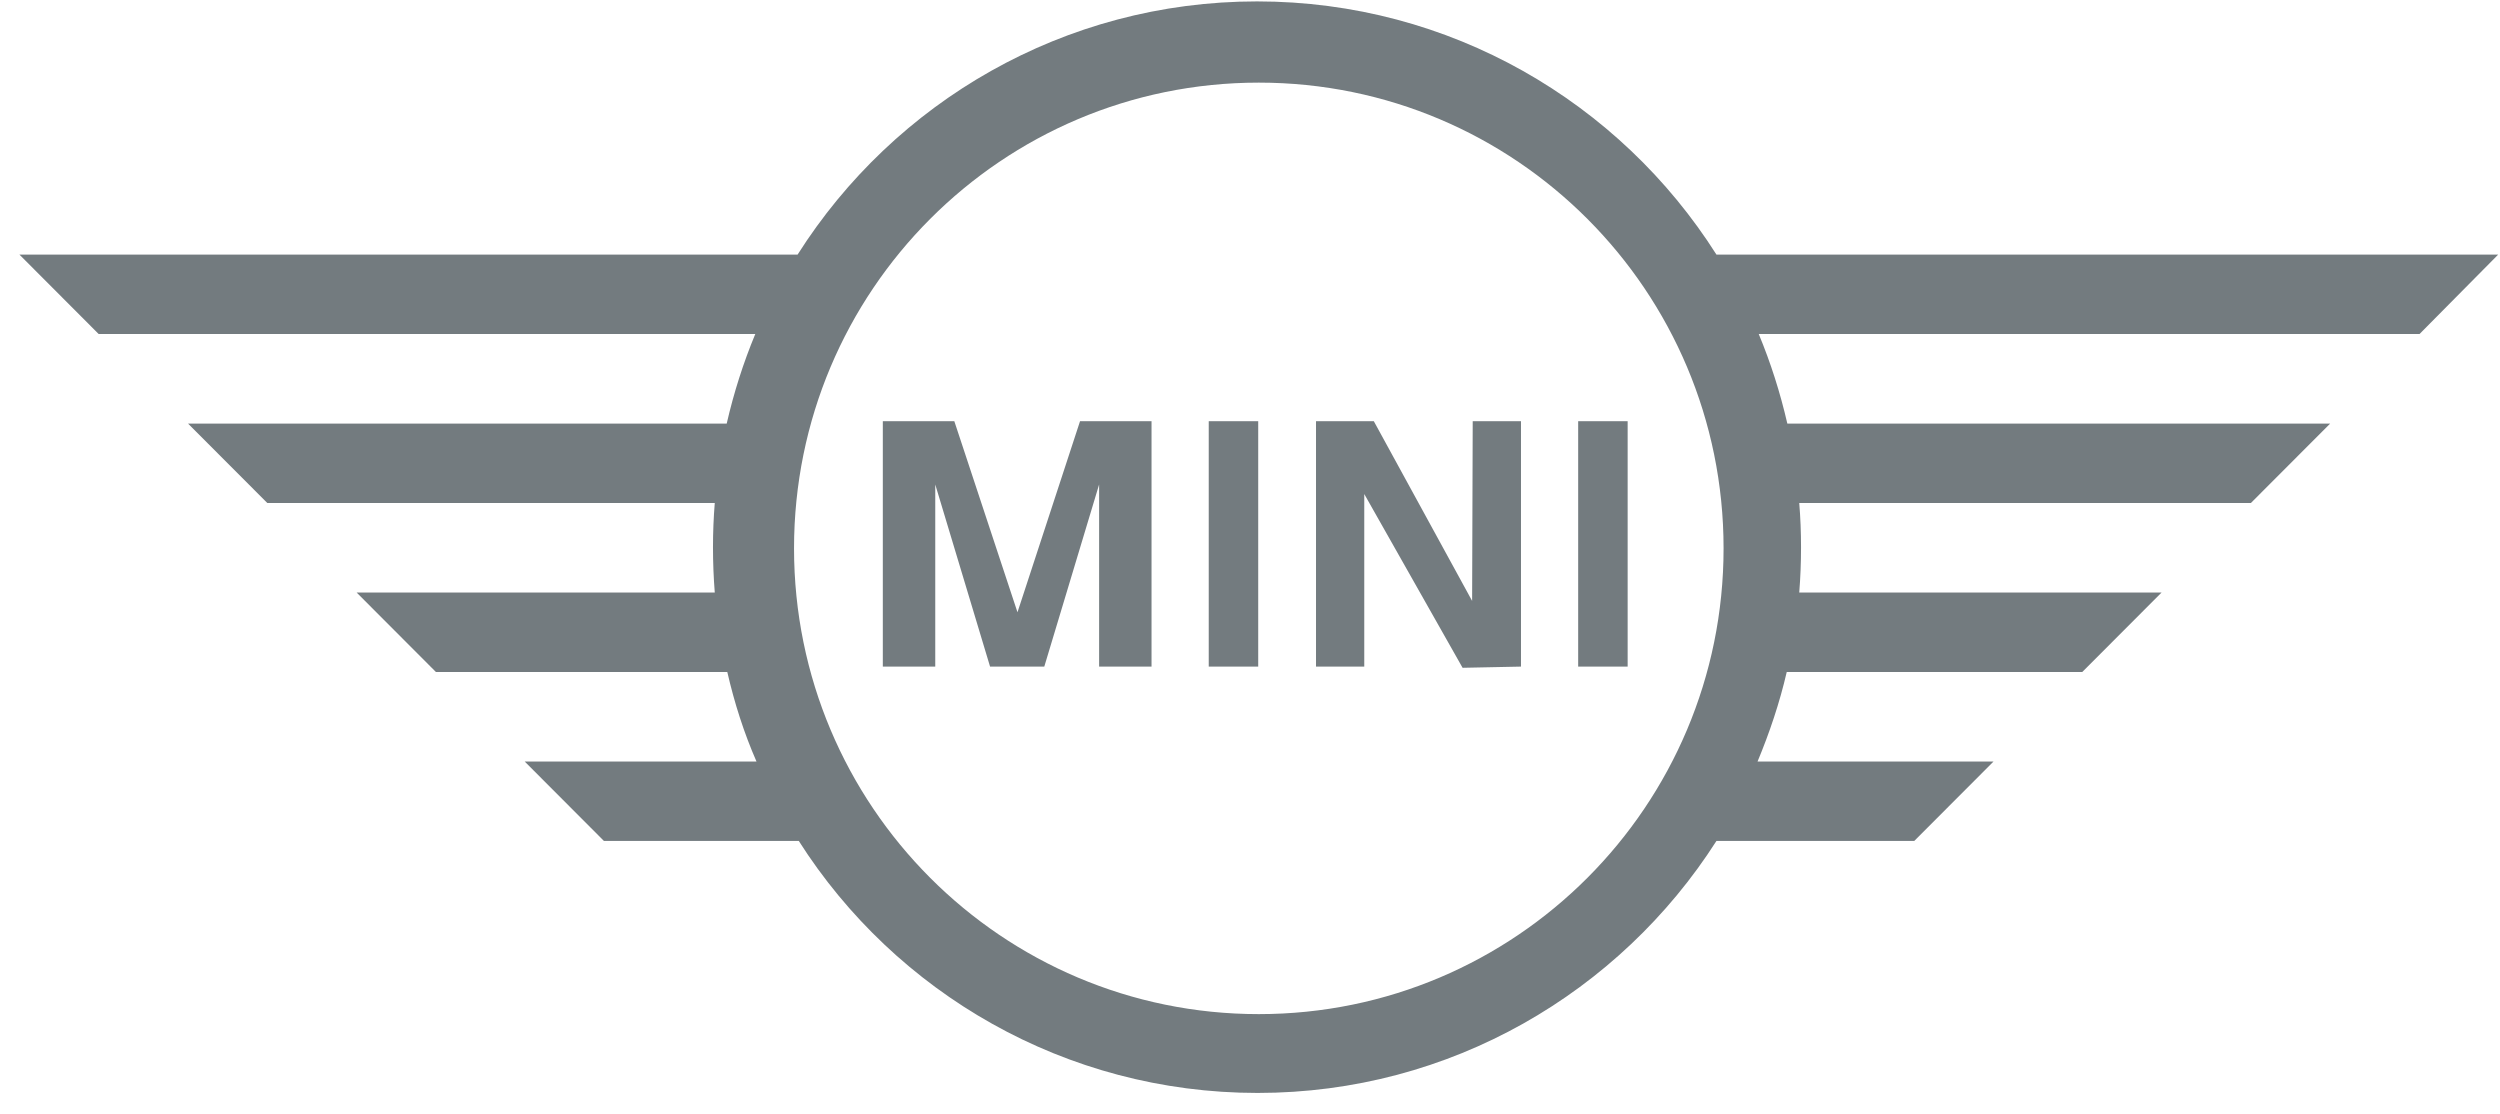
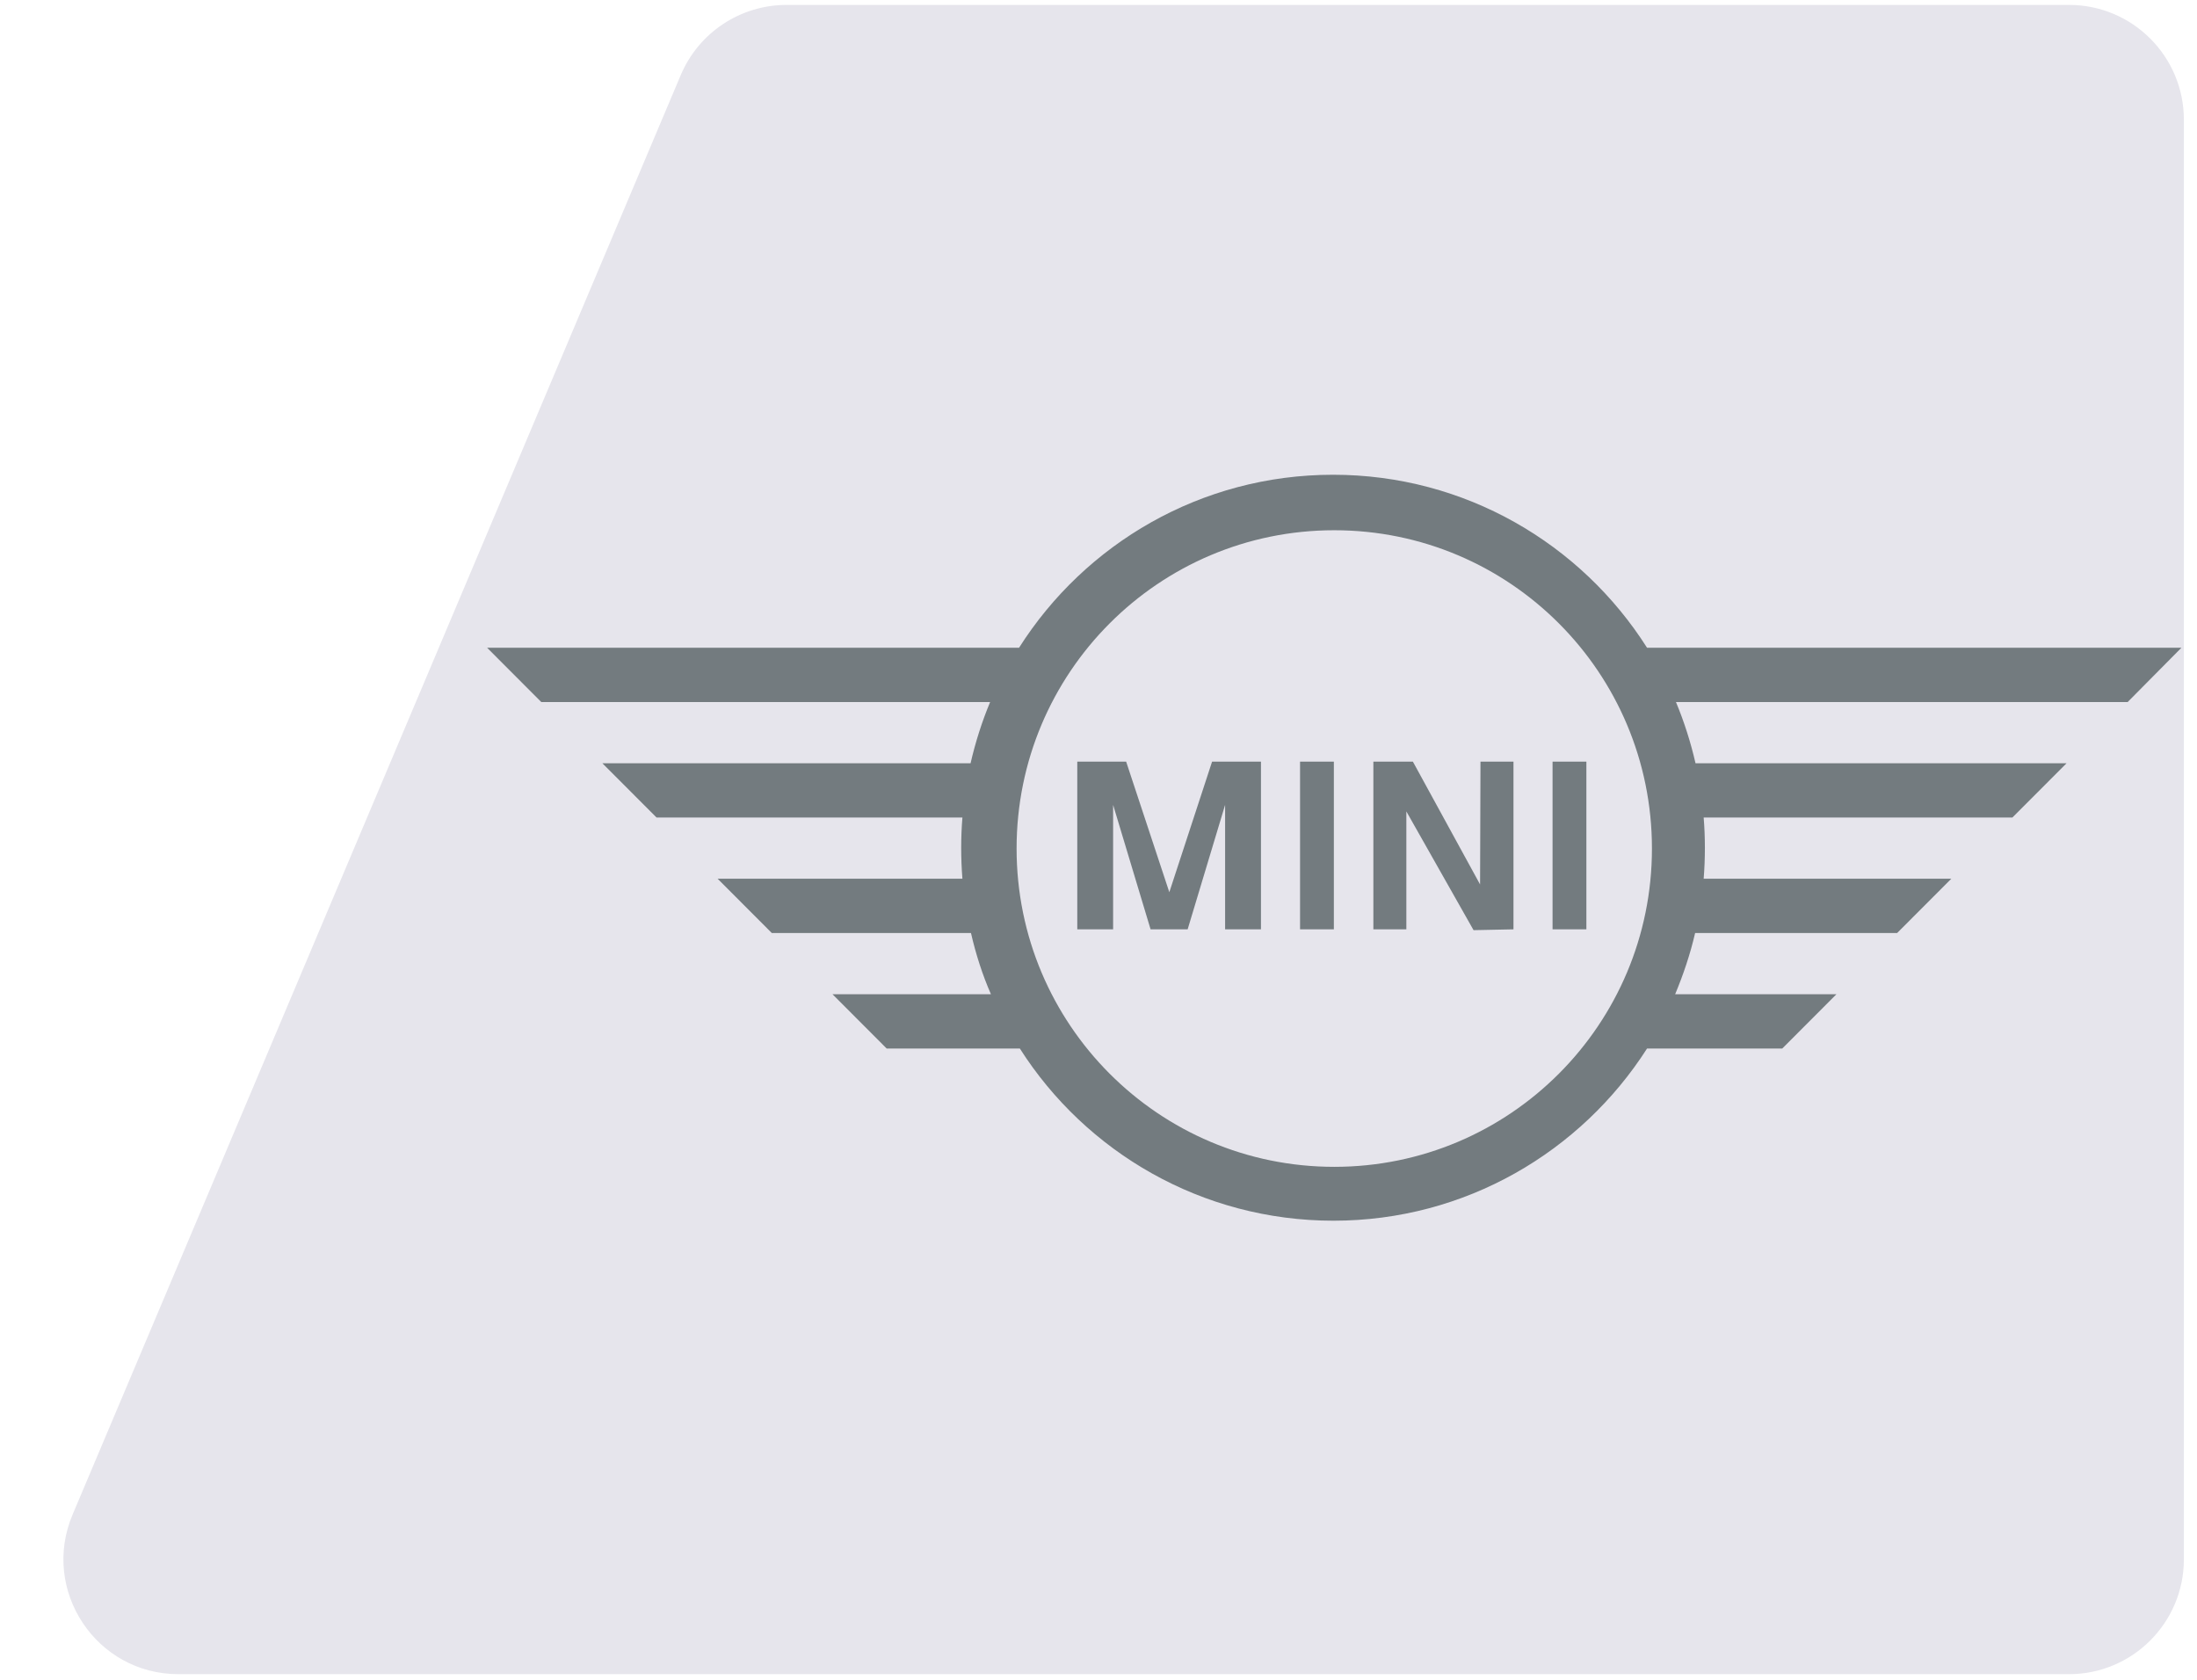
- <svg xmlns="http://www.w3.org/2000/svg" width="119" height="53" viewBox="0 0 119 53" fill="none">
-   <path fill-rule="evenodd" clip-rule="evenodd" d="M59.919 48.272C47.694 48.272 37.796 38.353 37.796 26.102C37.796 13.852 47.694 3.933 59.919 3.933C72.143 3.933 82.042 13.852 82.042 26.102C82.042 38.353 72.143 48.272 59.919 48.272ZM118.914 12.118H81.702C77.107 4.87 69.023 0.067 59.834 0.067C50.644 0.067 42.561 4.87 37.966 12.118H0.924L4.696 15.899H35.952C35.385 17.263 34.931 18.684 34.591 20.162H8.95L12.723 23.942H34.023C33.967 24.625 33.938 25.335 33.938 26.046C33.938 26.785 33.967 27.495 34.023 28.206H16.977L20.749 31.986H34.619C34.959 33.464 35.413 34.885 36.009 36.249H24.976L28.748 40.03H38.023C42.617 47.249 50.701 52.024 59.862 52.024C69.052 52.024 77.107 47.221 81.702 40.03H91.118L94.891 36.249H83.659C84.226 34.885 84.708 33.464 85.049 31.986H99.117L102.889 28.206H85.644C85.701 27.495 85.729 26.785 85.729 26.046C85.729 25.335 85.701 24.625 85.644 23.942H107.143L110.916 20.162H85.077C84.737 18.684 84.283 17.263 83.716 15.899H115.17L118.914 12.118ZM70.073 28.604L70.101 20.048H72.399V31.73L69.619 31.787L64.939 23.516V31.73H62.642V20.048H65.393L70.073 28.604ZM48.432 29.144L51.41 20.048H54.813V31.73H52.318V23.061L49.708 31.73H47.127L44.518 23.061V31.73H42.022V20.048H45.425L48.432 29.144ZM59.891 20.048V31.73H57.536V20.048H59.891ZM77.476 20.048V31.73H75.121V20.048H77.476Z" fill="#737B7F" />
+ <svg xmlns="http://www.w3.org/2000/svg" width="153" height="117" viewBox="0 0 153 117" fill="none">
+   <path d="M47.408 5.229C48.659 2.267 51.562 0.342 54.778 0.342H144.086C148.504 0.342 152.086 3.924 152.086 8.342V108.608C152.086 113.026 148.504 116.608 144.086 116.608H12.423C6.698 116.608 2.826 110.769 5.054 105.495L47.408 5.229Z" fill="#E6E5EC" />
+   <path fill-rule="evenodd" clip-rule="evenodd" d="M92.919 81.272C80.694 81.272 70.796 71.353 70.796 59.102C70.796 46.852 80.694 36.932 92.919 36.932C105.143 36.932 115.042 46.852 115.042 59.102C115.042 71.353 105.143 81.272 92.919 81.272ZM151.914 45.118H114.702C110.107 37.87 102.023 33.067 92.834 33.067C83.644 33.067 75.561 37.87 70.966 45.118H33.924L37.696 48.899H68.952C68.385 50.263 67.931 51.684 67.591 53.162H41.95L45.723 56.942H67.023C66.967 57.624 66.938 58.335 66.938 59.046C66.938 59.785 66.967 60.495 67.023 61.206H49.977L53.749 64.986H67.619C67.959 66.464 68.413 67.885 69.009 69.249H57.975L61.748 73.03H71.022C75.617 80.249 83.701 85.024 92.862 85.024C102.052 85.024 110.107 80.221 114.702 73.03H124.118L127.891 69.249H116.659C117.226 67.885 117.708 66.464 118.049 64.986H132.117L135.889 61.206H118.644C118.701 60.495 118.729 59.785 118.729 59.046C118.729 58.335 118.701 57.624 118.644 56.942H140.143L143.916 53.162H118.077C117.737 51.684 117.283 50.263 116.715 48.899H148.17L151.914 45.118ZM103.073 61.604L103.101 53.048H105.399V64.73L102.619 64.787L97.939 56.516V64.73H95.642V53.048H98.393L103.073 61.604ZM81.432 62.144L84.41 53.048H87.814V64.73H85.317V56.061L82.708 64.73H80.127L77.518 56.061V64.73H75.022V53.048H78.425L81.432 62.144ZM92.891 53.048V64.73H90.536V53.048H92.891ZM110.476 53.048V64.73H108.121V53.048H110.476Z" fill="#737B7F" />
</svg>
